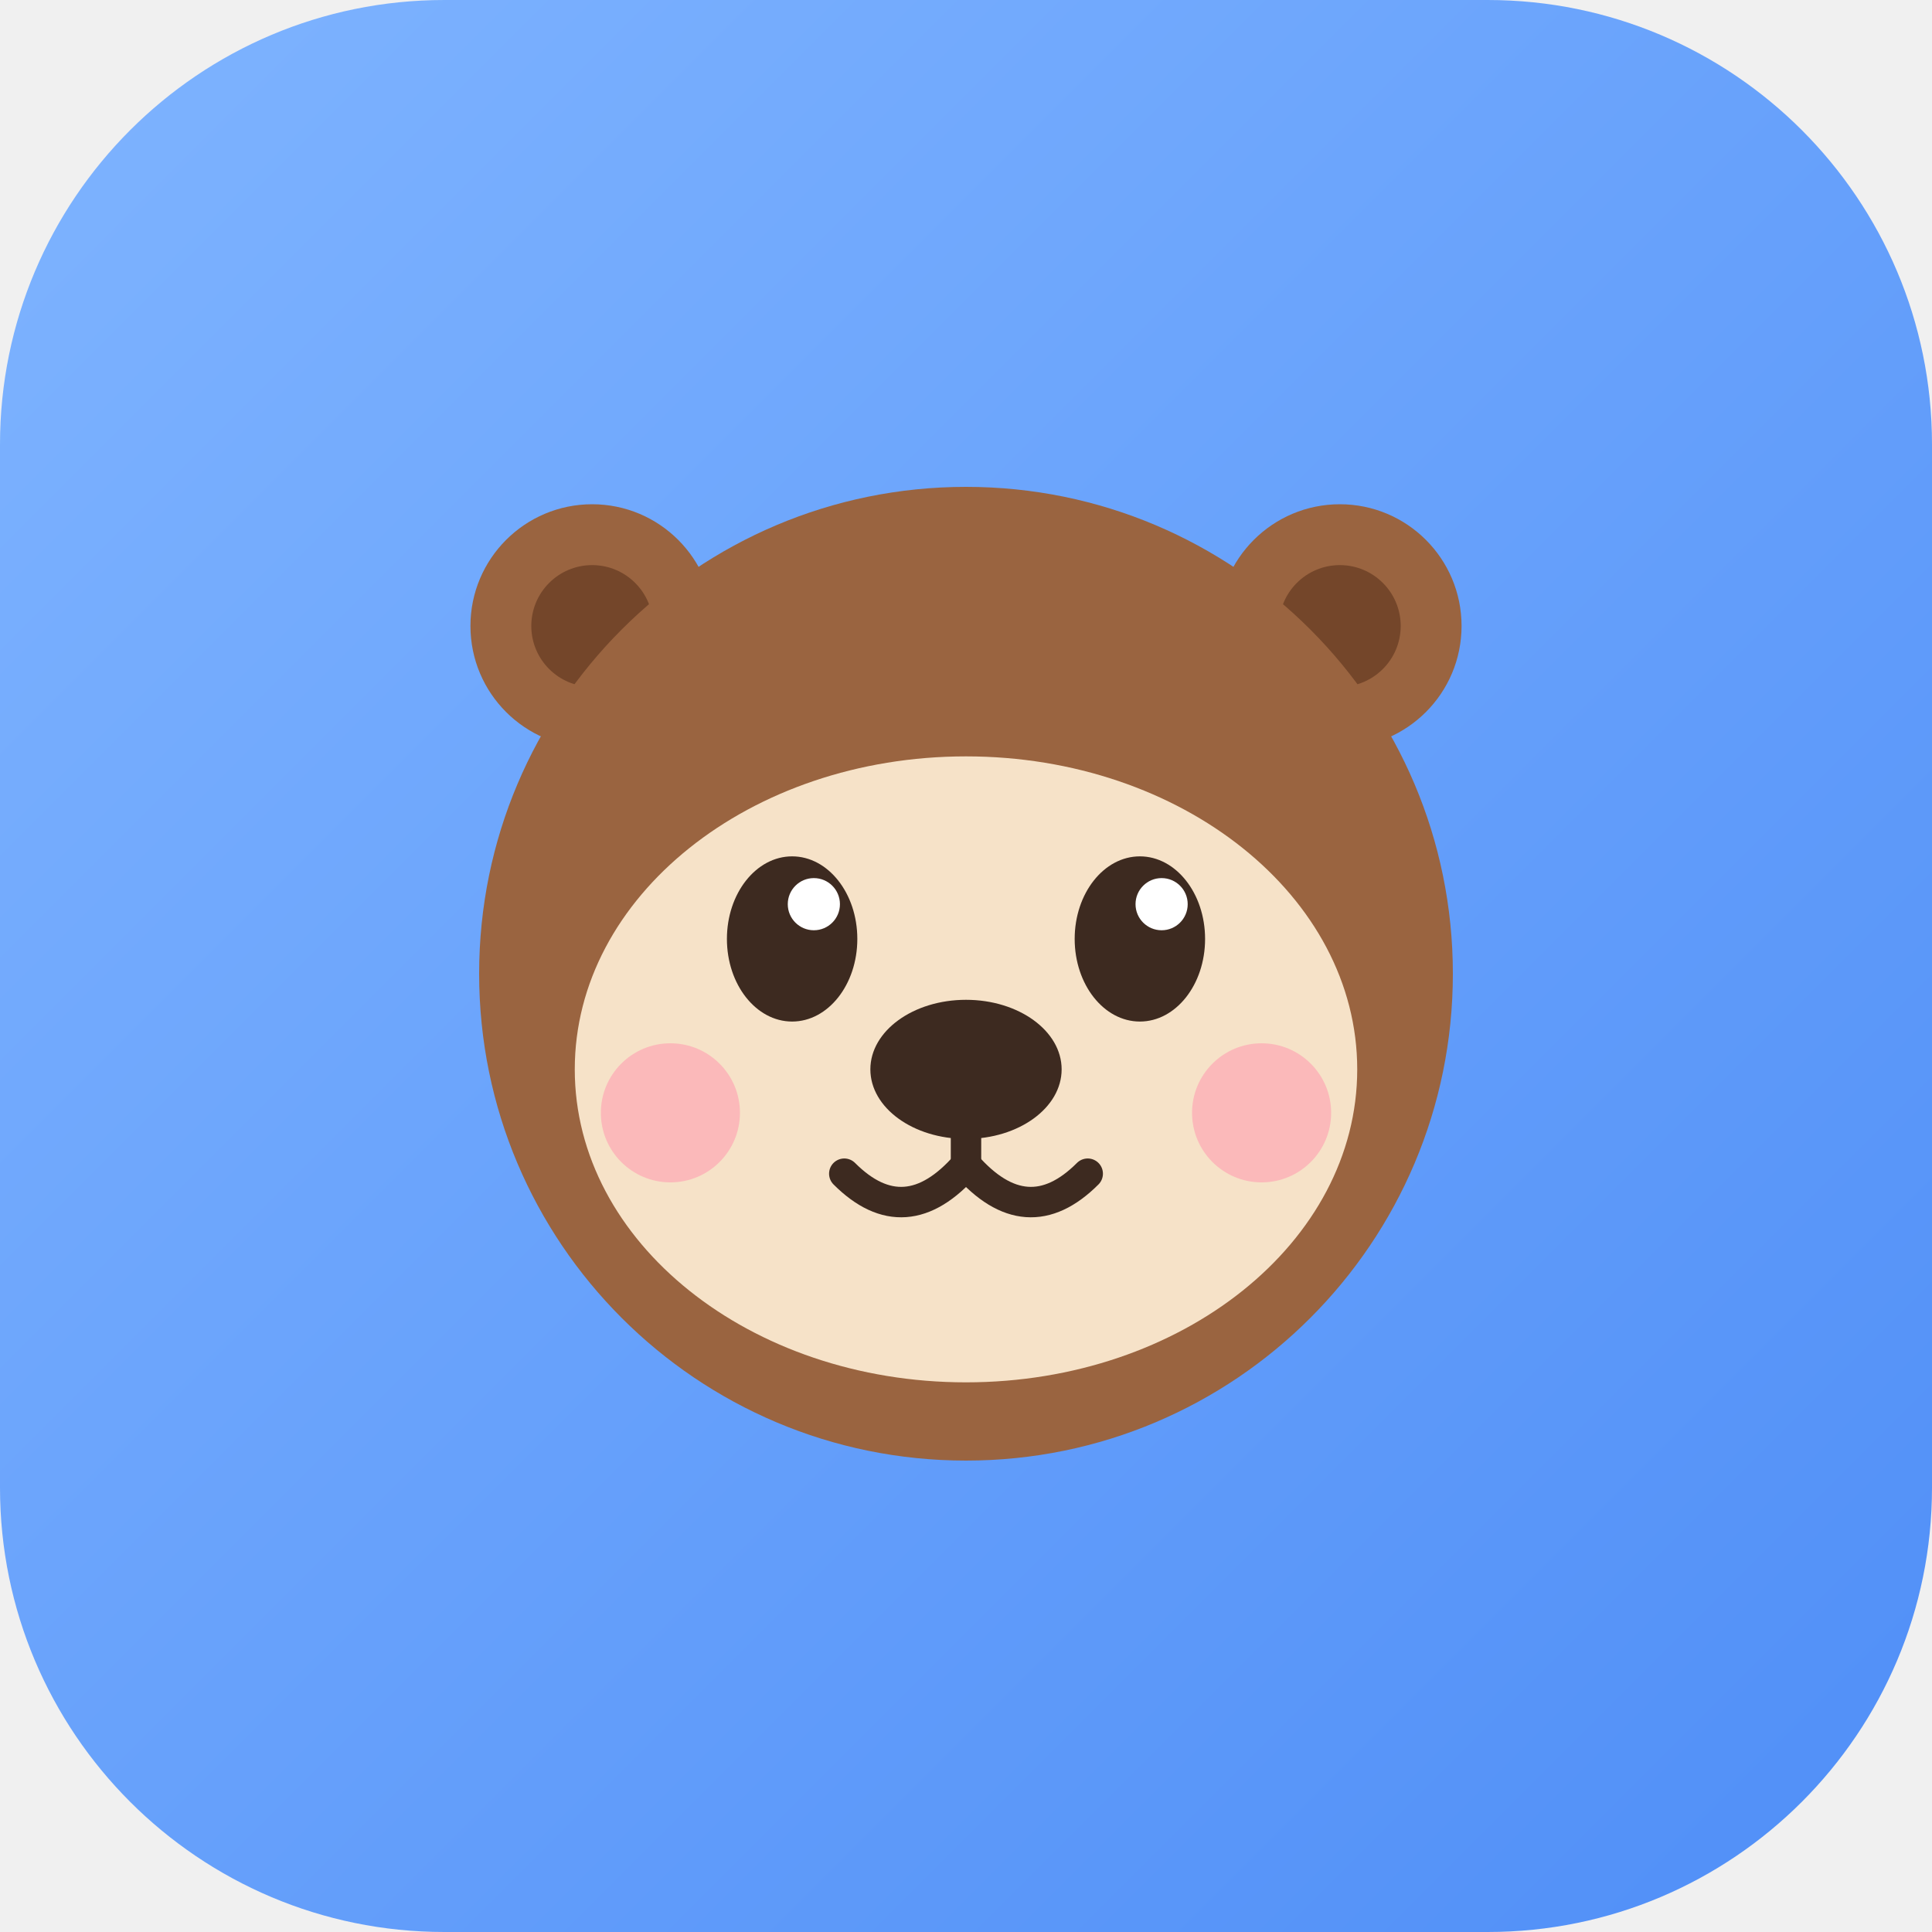
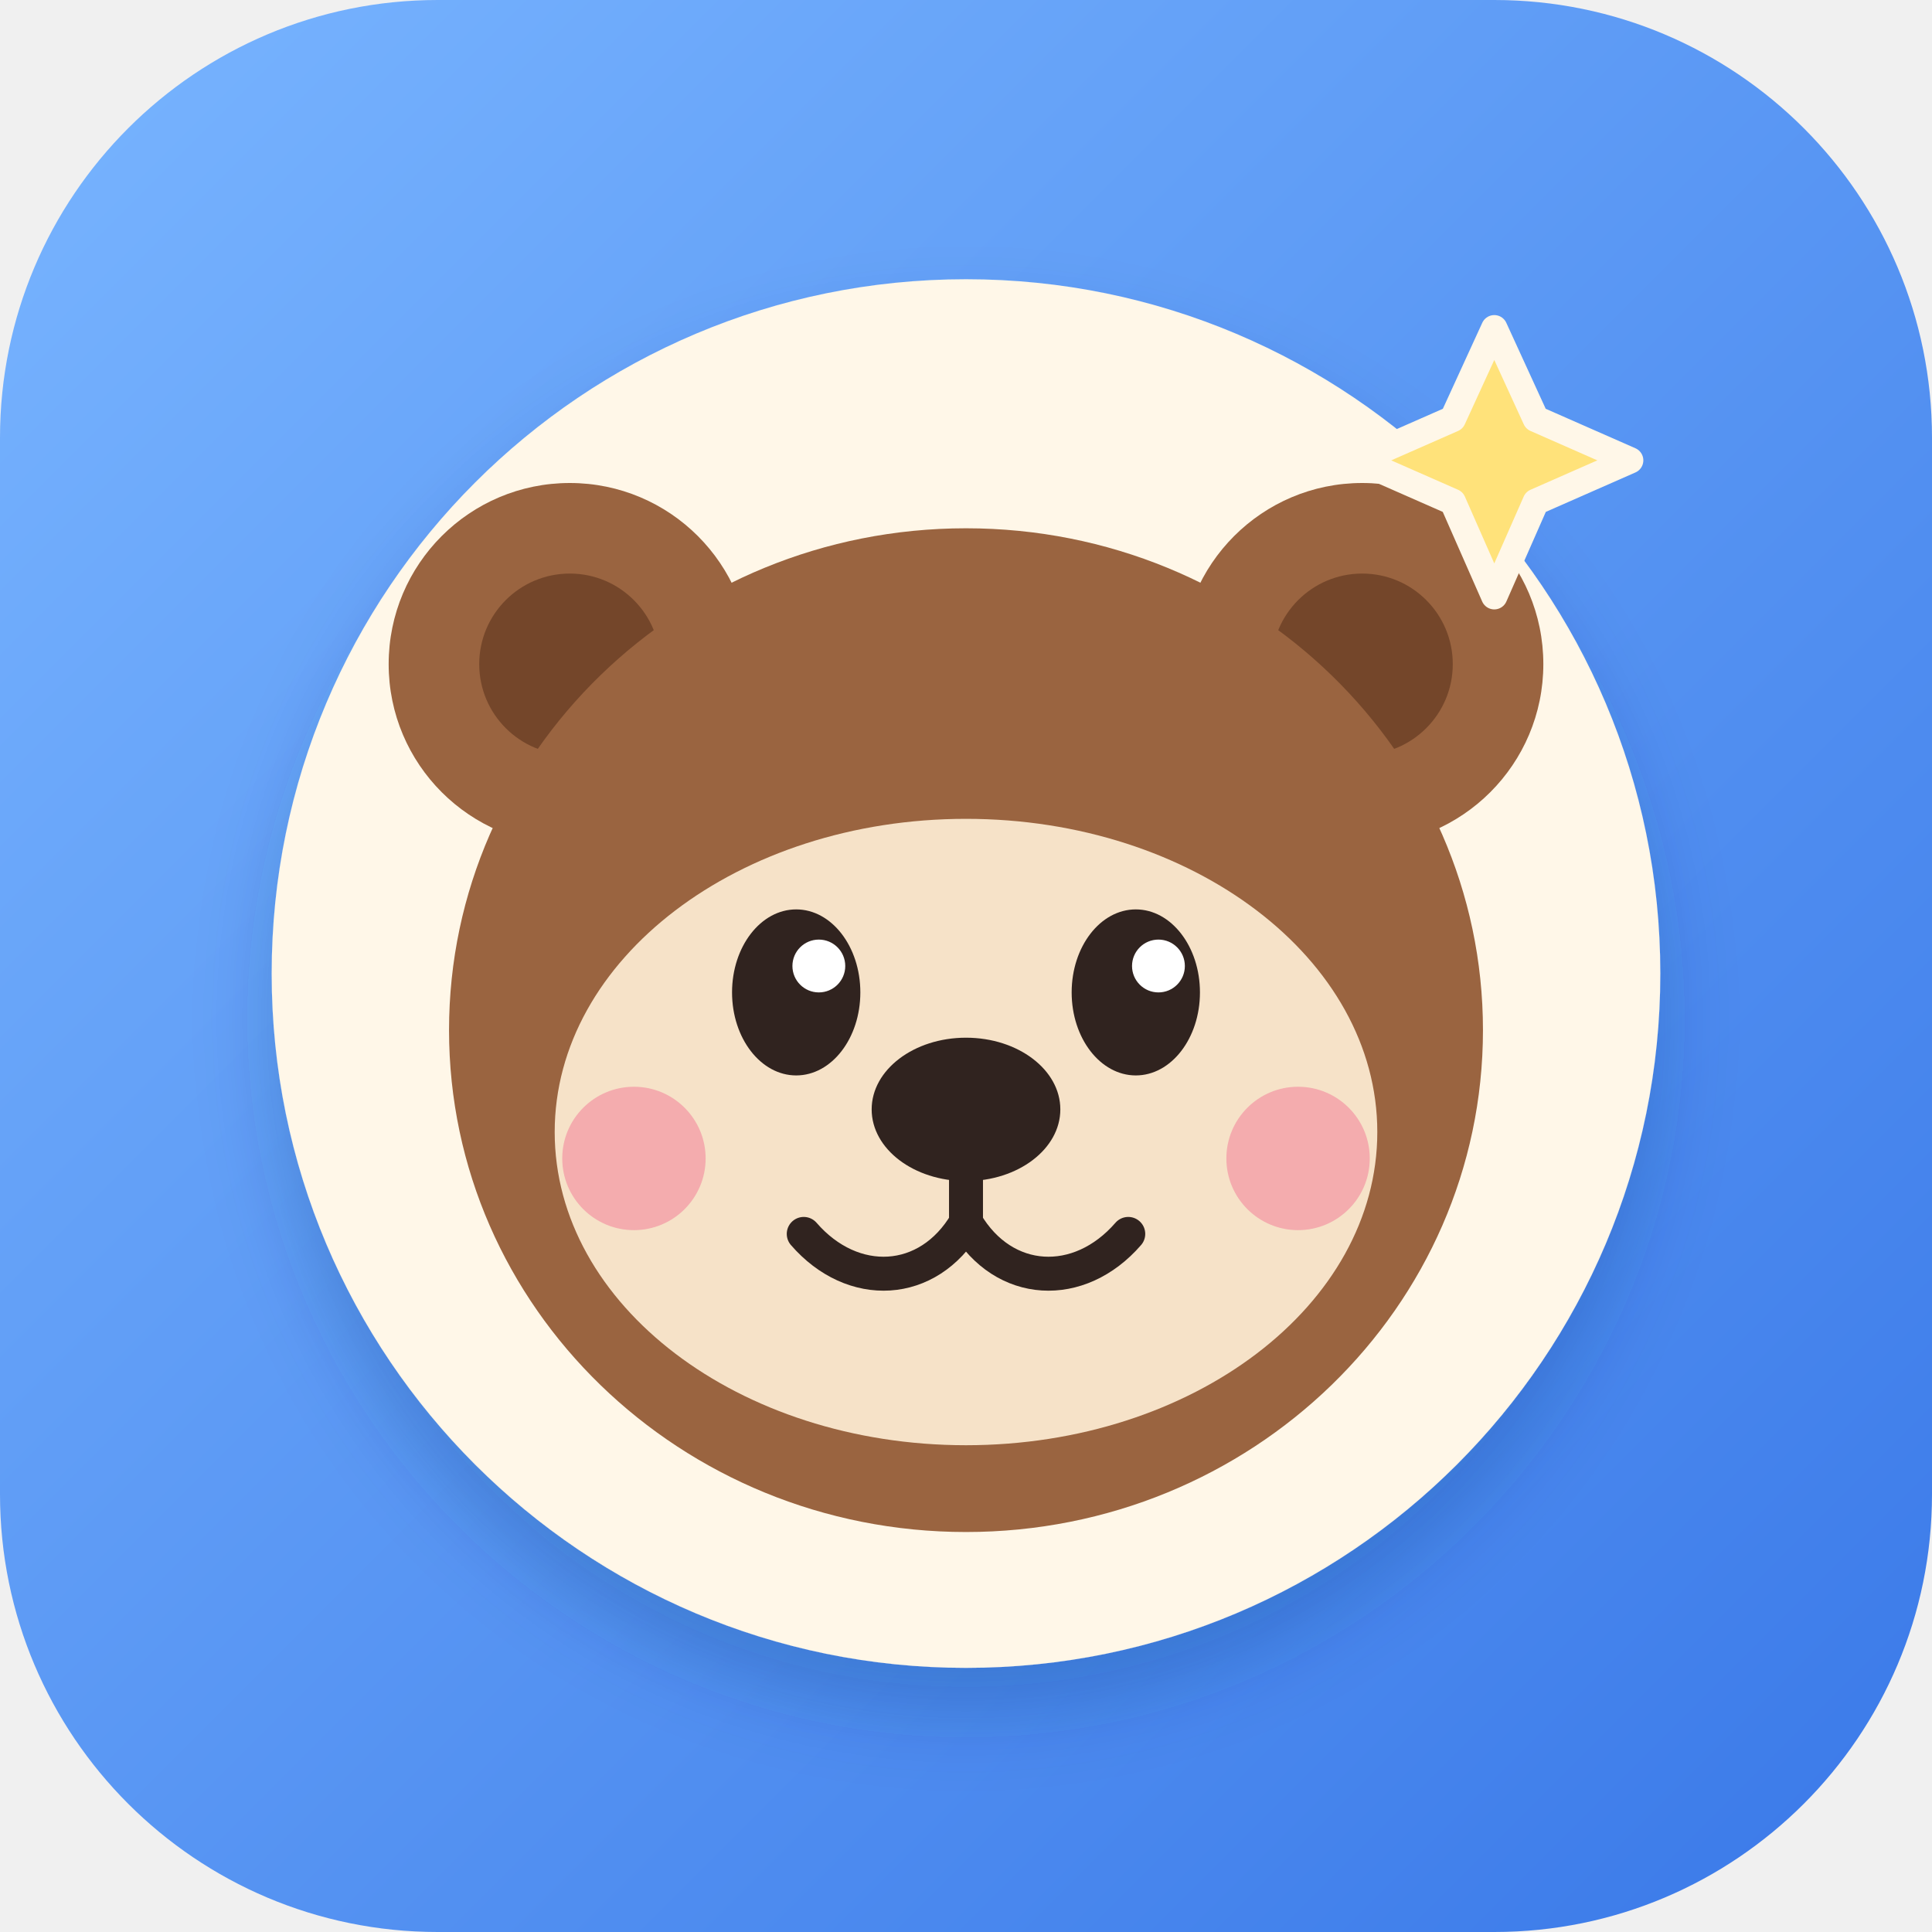
- <svg xmlns="http://www.w3.org/2000/svg" viewBox="0 0 200 200">
+ <svg xmlns="http://www.w3.org/2000/svg" viewBox="0 0 512 512">
  <defs>
-     <linearGradient id="bg" x1="0" y1="0" x2="1" y2="1">
-       <stop offset="0" stop-color="#7fb4ff" />
-       <stop offset="1" stop-color="#4f8ef7" />
+     <linearGradient id="sky" x1="0" y1="0" x2="1" y2="1">
+       <stop offset="0" stop-color="#79b5ff" />
+       <stop offset="1" stop-color="#3978e8" />
    </linearGradient>
+     <filter id="shadow" x="-30%" y="-30%" width="160%" height="170%">
+       <feDropShadow dx="0" dy="12" stdDeviation="10" flood-color="#153d7a" flood-opacity=".22" />
+     </filter>
  </defs>
-   <rect width="200" height="200" rx="46" fill="url(#bg)" />
-   <g transform="translate(10 18) scale(0.9)">
-     <circle cx="57" cy="52" r="14" fill="#9a6440" />
-     <circle cx="57" cy="52" r="7" fill="#74462a" />
-     <circle cx="143" cy="52" r="14" fill="#9a6440" />
-     <circle cx="143" cy="52" r="7" fill="#74462a" />
-     <circle cx="100" cy="92" r="56" fill="#9a6440" />
-     <ellipse cx="100" cy="103" rx="45" ry="36" fill="#f6e2c8" />
-     <ellipse cx="80" cy="88" rx="7.5" ry="9.5" fill="#3d2a20" />
-     <ellipse cx="120" cy="88" rx="7.5" ry="9.5" fill="#3d2a20" />
-     <circle cx="82.5" cy="84" r="3" fill="#fff" />
-     <circle cx="122.5" cy="84" r="3" fill="#fff" />
-     <circle cx="66" cy="108" r="8" fill="#ff9fb0" opacity="0.6" />
-     <circle cx="134" cy="108" r="8" fill="#ff9fb0" opacity="0.6" />
-     <ellipse cx="100" cy="103" rx="11" ry="8" fill="#3d2a20" />
-     <g stroke="#3d2a20" stroke-width="3.5" stroke-linecap="round" fill="none">
-       <path d="M100 110 V114" />
-       <path d="M100 114 Q93 122 86 115" />
-       <path d="M100 114 Q107 122 114 115" />
-     </g>
+   <rect width="512" height="512" rx="116" fill="url(#sky)" />
+   <circle cx="256" cy="258" r="184" fill="#fff7e8" filter="url(#shadow)" />
+   <g>
+     <circle cx="151" cy="176" r="48" fill="#9a6440" />
+     <circle cx="361" cy="176" r="48" fill="#9a6440" />
+     <circle cx="151" cy="176" r="24" fill="#74462a" />
+     <circle cx="361" cy="176" r="24" fill="#74462a" />
+     <ellipse cx="256" cy="273" rx="137" ry="133" fill="#9a6440" />
+     <ellipse cx="256" cy="300" rx="109" ry="83" fill="#f6e2c8" />
+     <ellipse cx="211" cy="263" rx="17" ry="22" fill="#30231f" />
+     <ellipse cx="301" cy="263" rx="17" ry="22" fill="#30231f" />
+     <circle cx="217" cy="256" r="7" fill="#fff" />
+     <circle cx="307" cy="256" r="7" fill="#fff" />
+     <circle cx="168" cy="307" r="19" fill="#f28fa0" opacity=".65" />
+     <circle cx="344" cy="307" r="19" fill="#f28fa0" opacity=".65" />
+     <ellipse cx="256" cy="294" rx="25" ry="19" fill="#30231f" />
+     <path d="M256 312v12m0 0c-10 17-30 18-43 3m43-3c10 17 30 18 43 3" fill="none" stroke="#30231f" stroke-width="9" stroke-linecap="round" />
  </g>
+   <path d="m396 87 11 24 25 11-25 11-11 25-11-25-25-11 25-11z" fill="#ffe27a" stroke="#fff7e8" stroke-width="7" stroke-linejoin="round" />
</svg>
